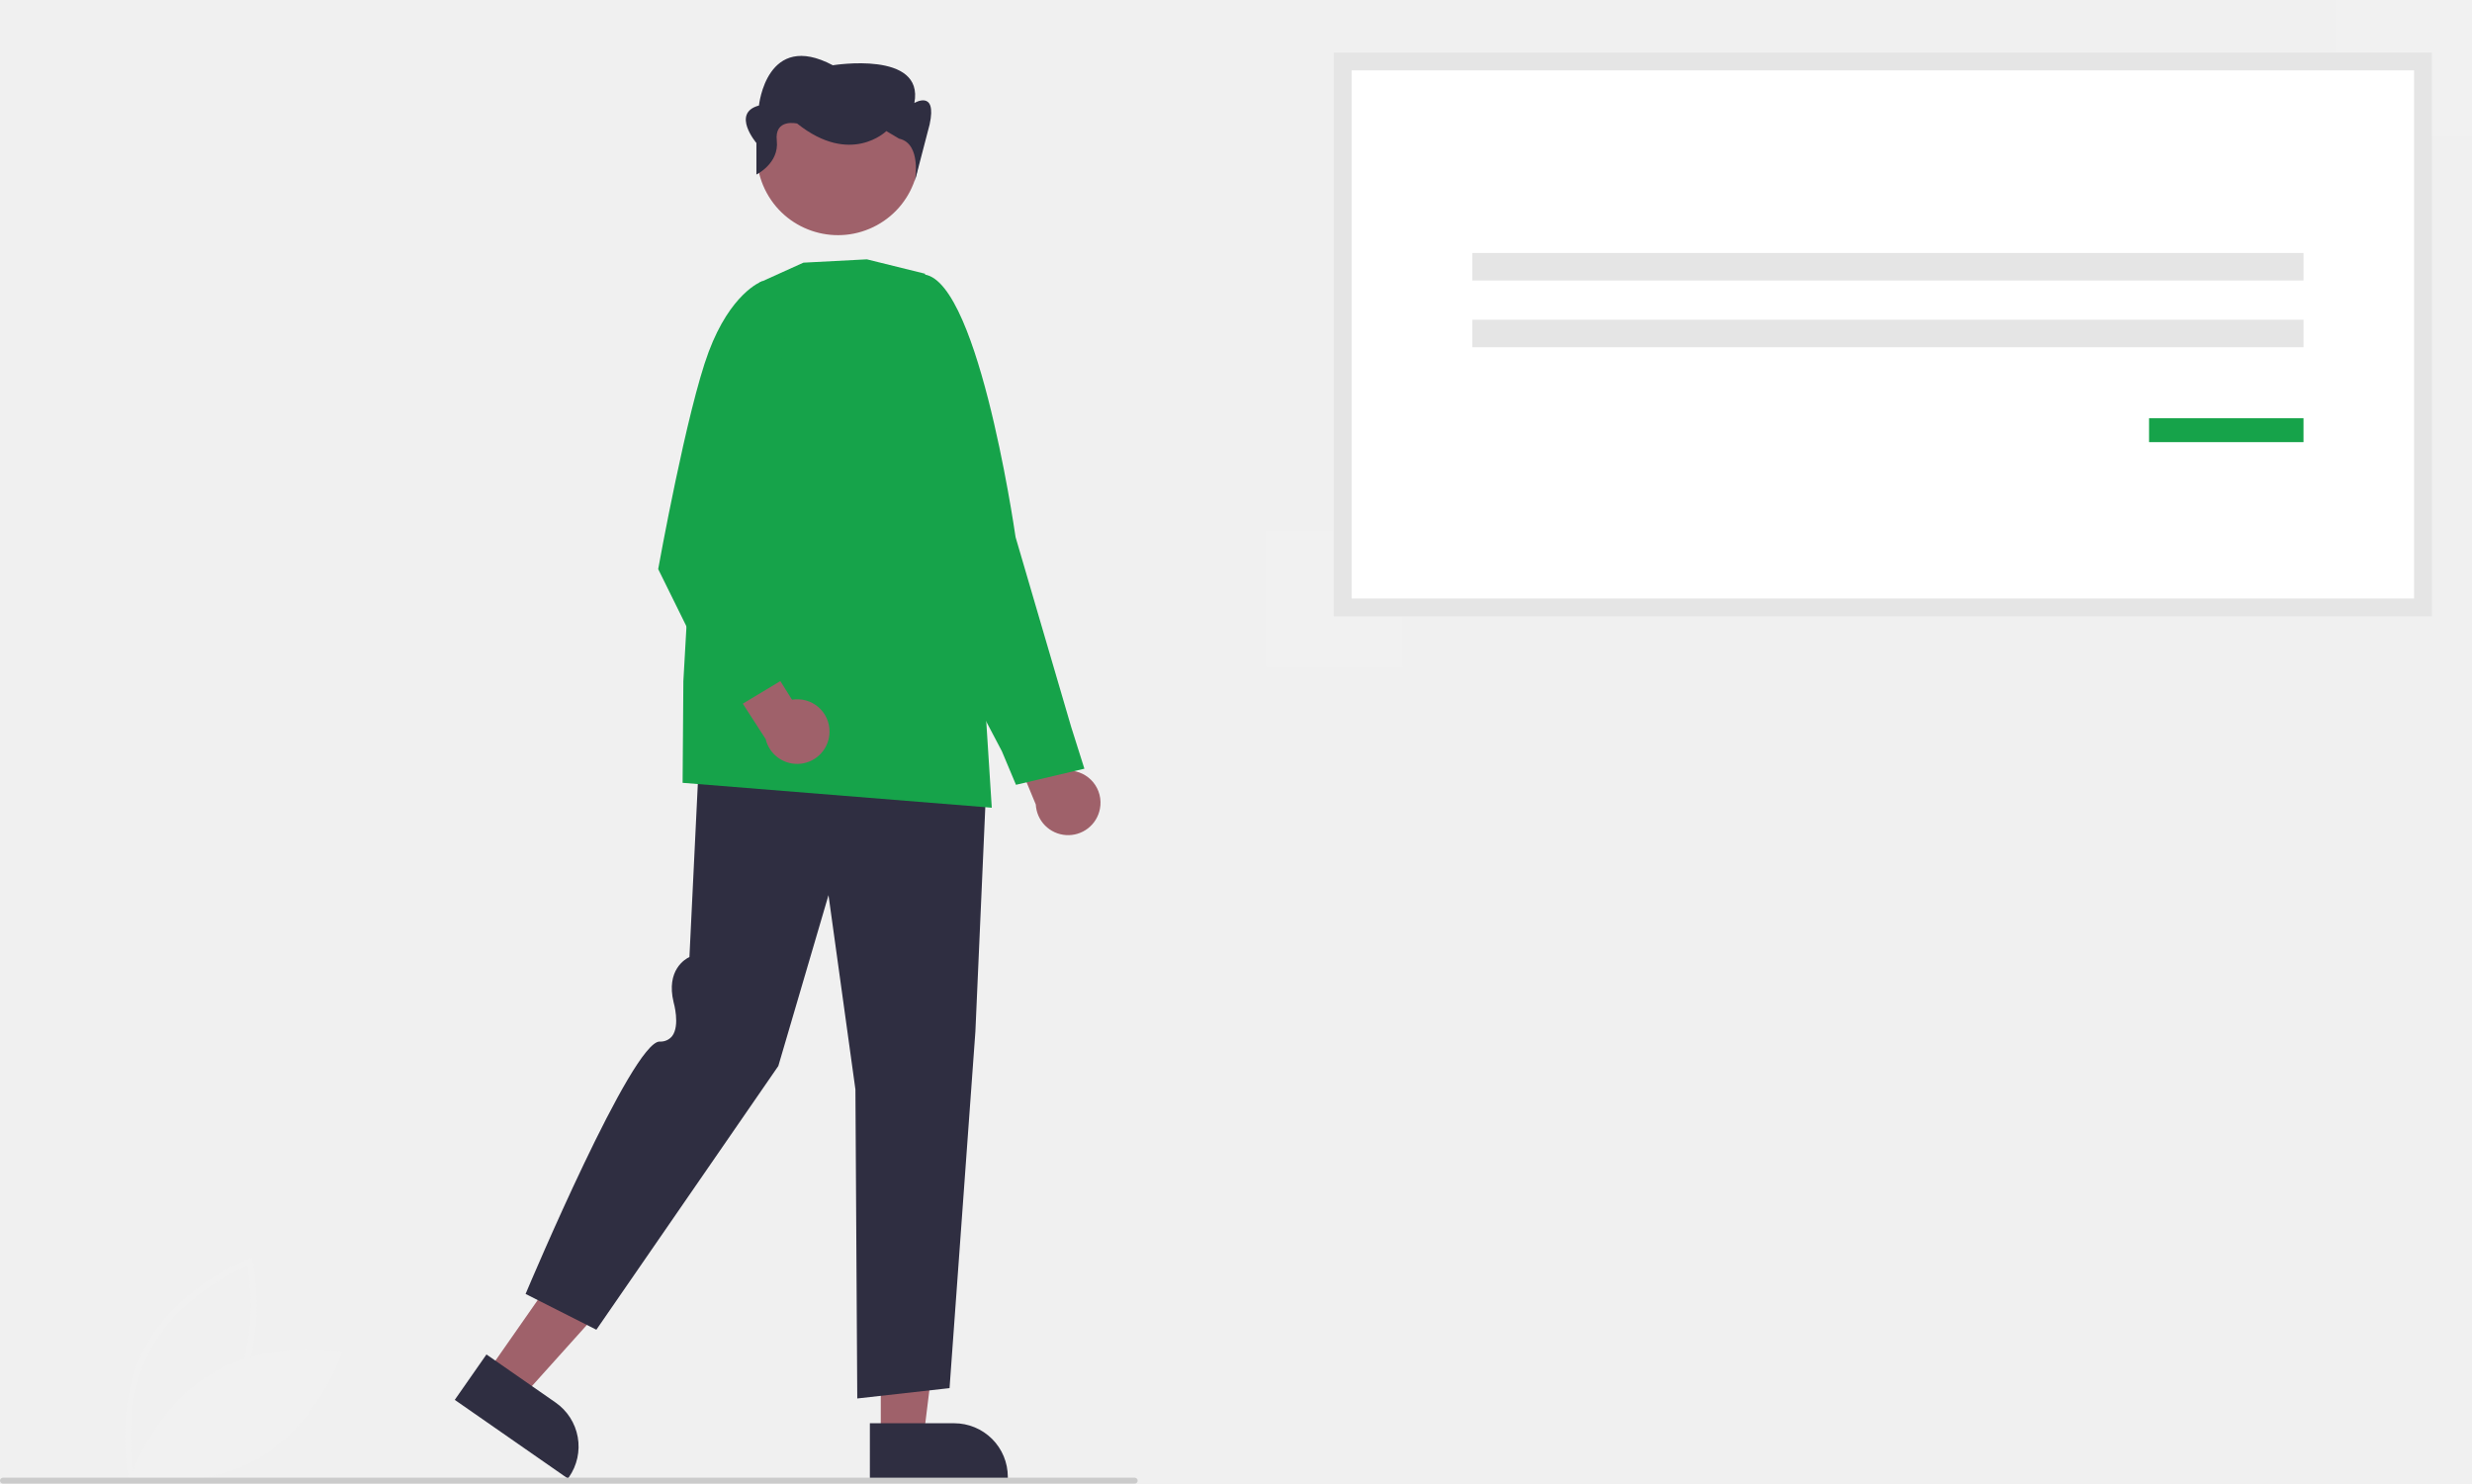
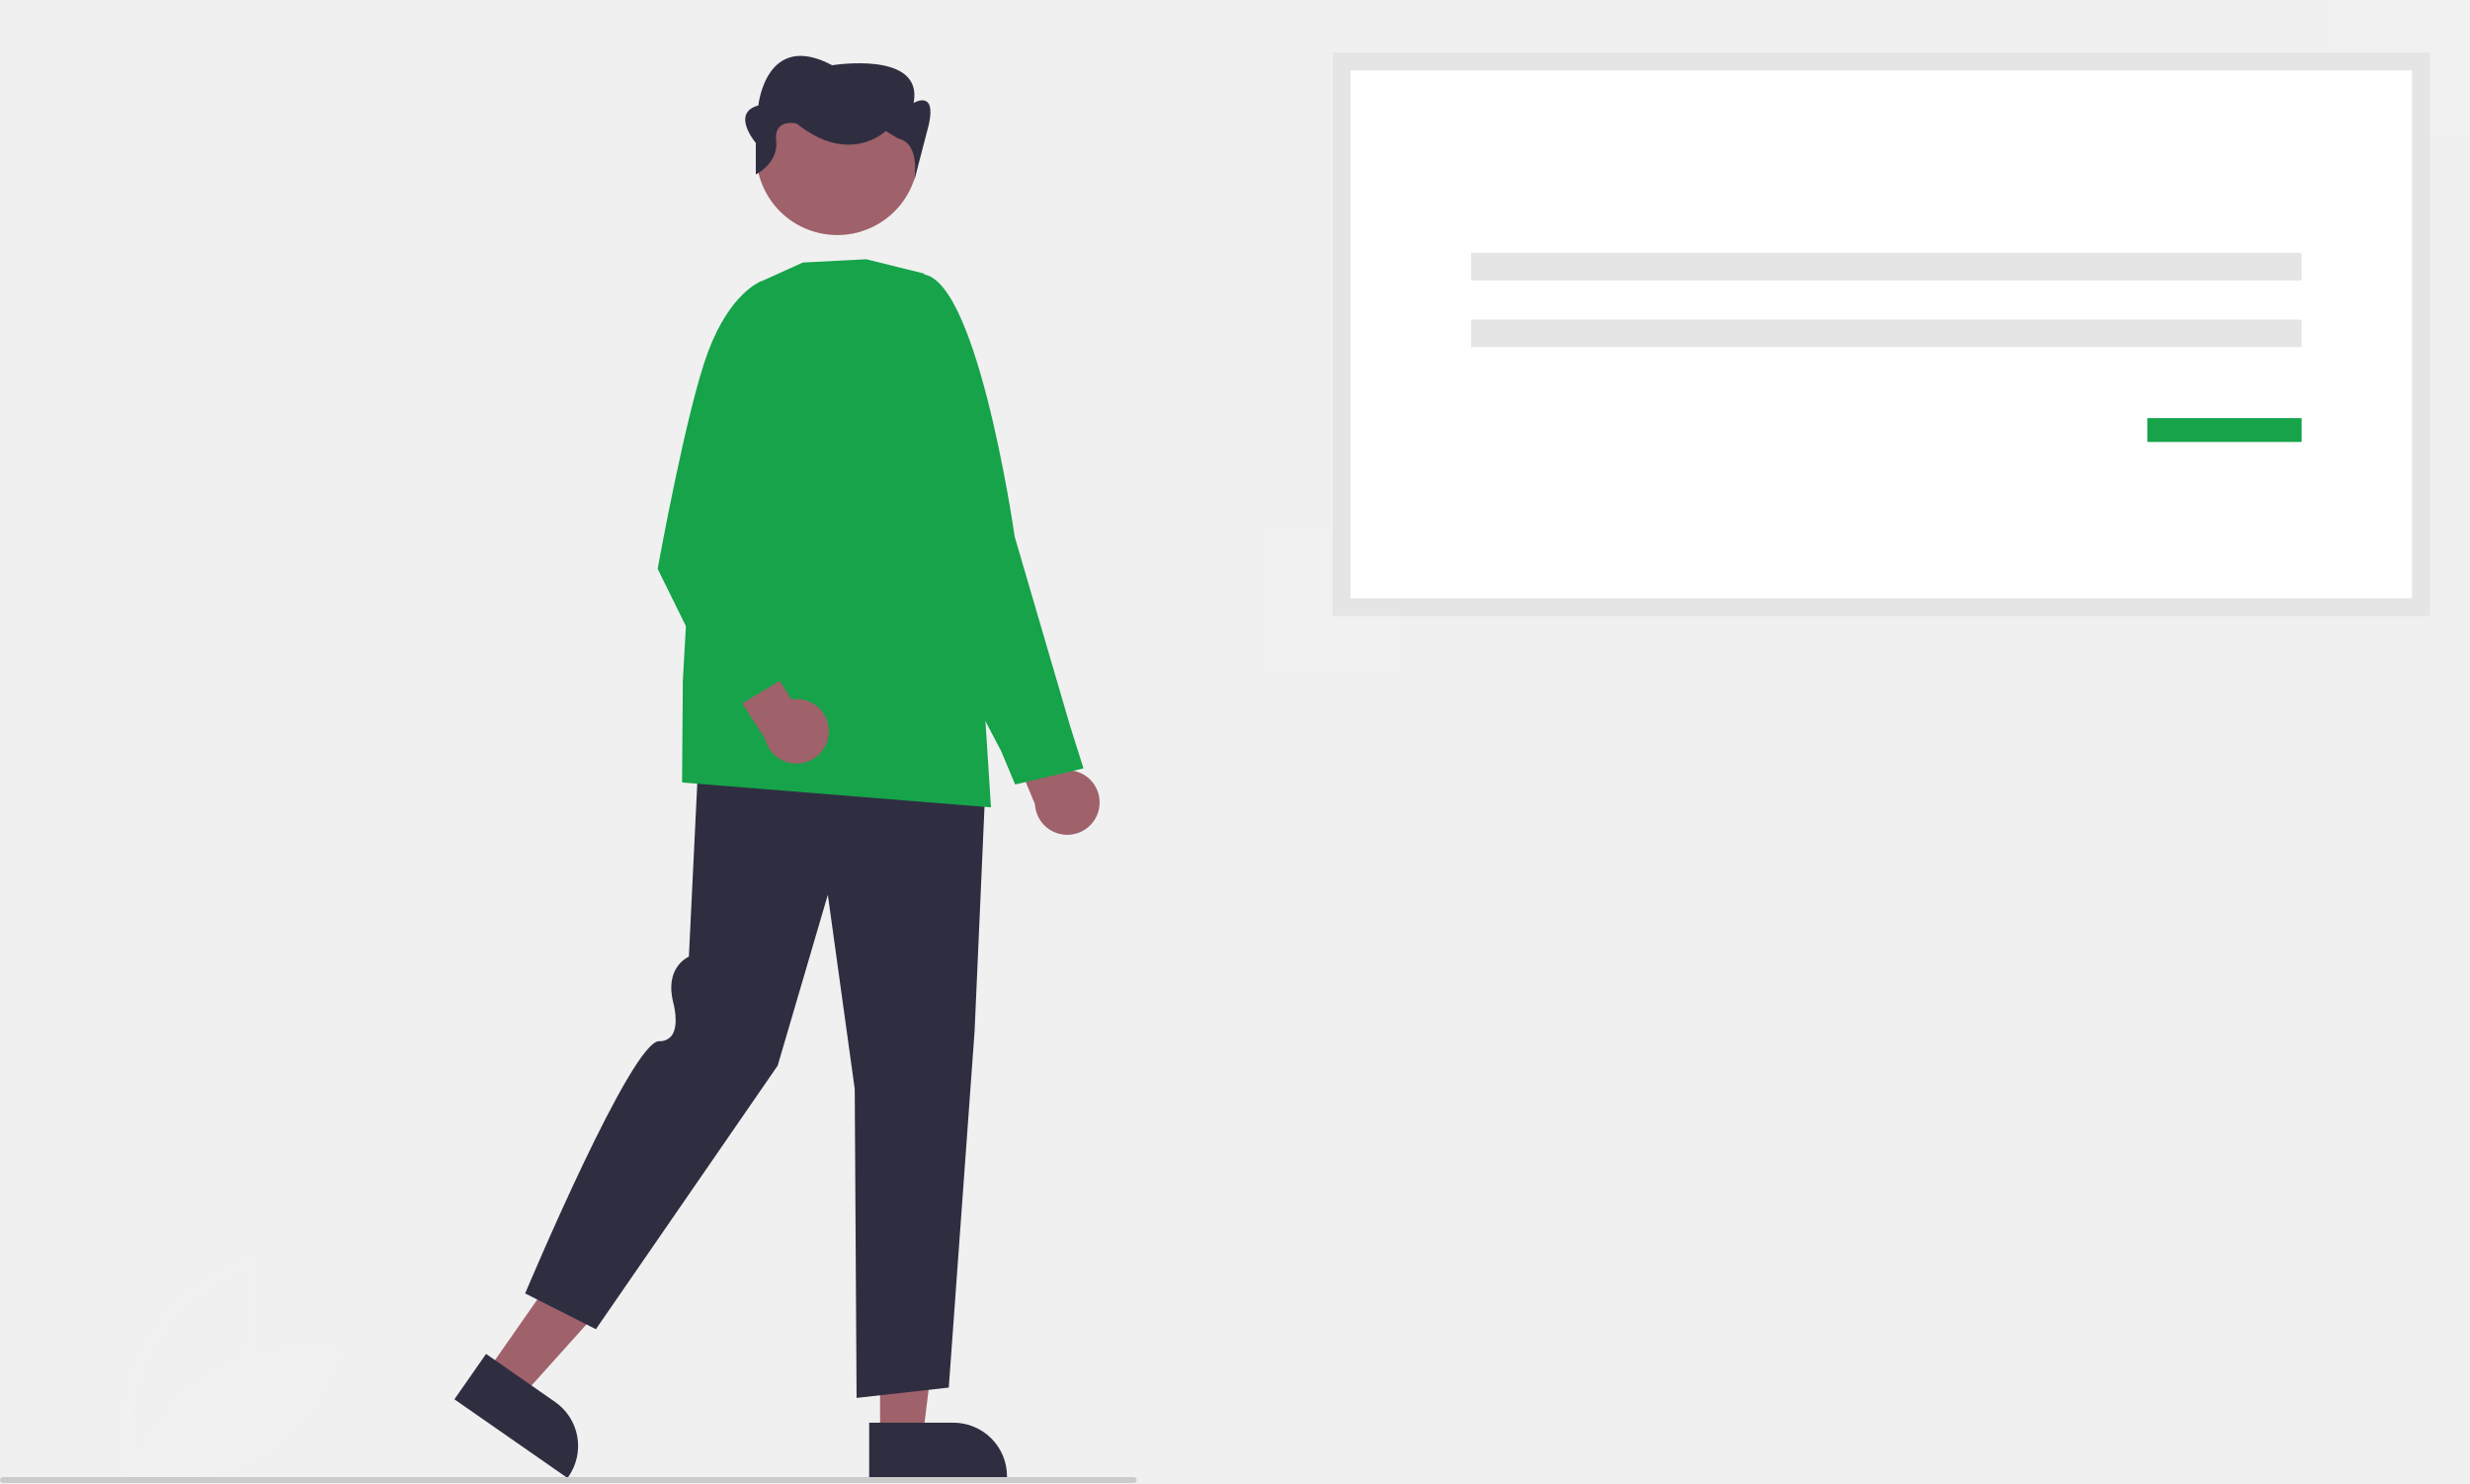
- <svg xmlns="http://www.w3.org/2000/svg" width="683" height="410" viewBox="0 0 683 410" fill="none">
-   <g clip-path="url(#clip0_75_1081)">
-     <path d="M35.635 409.084C35.589 408.883 31.17 388.764 40.195 372.054C49.22 355.345 68.484 347.976 68.677 347.903L69.557 347.573L69.765 348.489C69.811 348.69 74.23 368.809 65.205 385.519C56.181 402.228 36.917 409.597 36.723 409.67L35.843 410L35.635 409.084ZM68.35 349.809C64.491 351.466 49.262 358.719 41.64 372.832C34.017 386.946 36.317 403.637 37.05 407.764C40.907 406.111 56.131 398.869 63.76 384.741C71.383 370.628 69.084 353.939 68.35 349.809Z" fill="#F1F1F1" />
-     <path d="M58.309 379.658C42.091 389.399 35.845 408.749 35.845 408.749C35.845 408.749 55.893 412.305 72.111 402.563C88.329 392.821 94.575 373.471 94.575 373.471C94.575 373.471 74.527 369.916 58.309 379.658Z" fill="#F1F1F1" />
-     <path d="M303.905 223.49C304.153 222.215 304.117 220.902 303.801 219.643C303.485 218.383 302.896 217.208 302.076 216.201C301.256 215.193 300.225 214.378 299.055 213.811C297.885 213.245 296.605 212.941 295.305 212.922L287.795 194.065L275.204 195.827L286.185 222.308C286.297 224.49 287.208 226.556 288.744 228.114C290.28 229.671 292.335 230.612 294.519 230.757C296.703 230.903 298.865 230.244 300.595 228.904C302.325 227.565 303.503 225.638 303.905 223.49Z" fill="#9F616A" />
-     <path d="M280.71 216.864L276.808 207.576L252.498 161.373L253.82 75.882L254.073 75.848C269.629 73.796 280.154 145.358 280.595 148.406L295.955 200.855L299.611 212.416L280.71 216.864Z" fill="#16A34A" />
-     <path d="M243.355 397.137L255.175 397.136L260.798 351.616L243.353 351.617L243.355 397.137Z" fill="#9F616A" />
-     <path d="M240.34 393.284L263.618 393.283H263.619C267.553 393.283 271.326 394.843 274.108 397.621C276.89 400.398 278.453 404.165 278.453 408.093V408.575L240.341 408.576L240.34 393.284Z" fill="#2F2E41" />
-     <path d="M134.674 379.156L144.373 385.903L175.052 351.768L160.739 341.81L134.674 379.156Z" fill="#9F616A" />
-     <path d="M134.408 374.274L153.506 387.561L153.507 387.562C156.734 389.808 158.936 393.242 159.628 397.109C160.32 400.976 159.445 404.958 157.196 408.181L156.92 408.576L125.651 386.821L134.408 374.274Z" fill="#2F2E41" />
-     <path d="M236.859 386.437L236.348 301.046L228.911 247.352L215.045 294.571L215.018 294.609L164.77 367.443L145.218 357.553L145.325 357.298C146.52 354.461 174.676 287.817 182.244 287.817C182.905 287.863 183.567 287.749 184.173 287.482C184.78 287.216 185.313 286.807 185.725 286.29C187.947 283.328 186.138 277.044 186.119 276.981C183.953 268.012 189.4 264.957 190.485 264.447L193.403 204.305L193.705 204.326L272.813 209.866L269.494 285.06L262.355 383.58L262.11 383.608L236.859 386.437Z" fill="#2F2E41" />
-     <path d="M274.022 223.192L273.68 223.165L188.601 216.318L188.811 188.212L192.975 114.826L192.999 114.775L209.957 78.017L221.978 72.582L239.517 71.661L239.56 71.672L255.566 75.631L272.217 194.97L274.022 223.192Z" fill="#16A34A" />
-     <path d="M242.266 62.24C253.121 56.316 257.11 42.727 251.176 31.889C245.242 21.051 231.632 17.067 220.777 22.992C209.921 28.917 205.932 42.506 211.866 53.344C217.8 64.182 231.41 68.165 242.266 62.24Z" fill="#9F616A" />
-     <path d="M208.993 48.23V39.517C208.993 39.517 201.955 31.24 209.697 29.155C209.697 29.155 211.809 8.307 230.108 18.036C230.108 18.036 255.447 13.867 252.631 28.46C252.631 28.46 258.966 24.651 256.854 34.38L252.77 50.052C252.77 50.052 254.743 39.699 248.408 38.309L244.889 36.224C244.889 36.224 235.035 45.954 220.255 34.14C220.255 34.14 213.92 32.63 214.624 38.885C215.328 45.139 208.993 48.23 208.993 48.23Z" fill="#2F2E41" />
-     <path d="M229.189 202.204C229.203 200.906 228.932 199.62 228.395 198.438C227.857 197.256 227.067 196.205 226.079 195.361C225.091 194.517 223.93 193.899 222.677 193.551C221.425 193.204 220.111 193.134 218.828 193.348L208.051 176.143L195.981 180.132L211.543 204.216C212.046 206.343 213.313 208.212 215.104 209.469C216.895 210.726 219.086 211.283 221.261 211.035C223.436 210.787 225.445 209.751 226.906 208.123C228.367 206.496 229.179 204.389 229.189 202.204Z" fill="#9F616A" />
-     <path d="M201.353 196.78L181.854 157.256L181.872 157.16C181.95 156.722 189.799 113.212 195.802 97.218C201.843 81.124 210.111 77.892 210.46 77.763L210.635 77.698L218.049 84.798L207.779 153.242L218.849 186.251L201.353 196.78Z" fill="#16A34A" />
-     <path d="M683 0H645.247V37.693H683V0Z" fill="#F1F1F1" />
-     <path d="M387.544 146.675H349.792V184.369H387.544V146.675Z" fill="#F1F1F1" />
-     <path d="M370.981 167.851H669.453V16.99H370.981V167.851Z" fill="white" />
-     <path d="M671.915 170.31H368.519V14.531H671.915V170.31ZM373.444 165.393H666.991V19.448H373.444V165.393Z" fill="#E5E5E5" />
-     <path d="M636.448 69.909H406.808V77.513H636.448V69.909Z" fill="#E5E5E5" />
-     <path d="M636.448 88.349H406.808V95.952H636.448V88.349Z" fill="#E5E5E5" />
-     <path d="M636.448 115.575H593.771V122.173H636.448V115.575Z" fill="#16A34A" />
-     <path d="M313.511 409.967H0.821C0.603 409.967 0.394 409.881 0.24 409.727C0.086 409.573 0 409.365 0 409.148C0 408.93 0.086 408.722 0.24 408.568C0.394 408.414 0.603 408.328 0.821 408.328H313.511C313.729 408.328 313.938 408.414 314.092 408.568C314.246 408.722 314.332 408.93 314.332 409.148C314.332 409.365 314.246 409.573 314.092 409.727C313.938 409.881 313.729 409.967 313.511 409.967Z" fill="#CBCBCB" />
+ <svg xmlns="http://www.w3.org/2000/svg" width="876" height="526" viewBox="0 0 876 526" fill="none">
+   <g clip-path="url(#clip0_130_1206)">
+     <path d="M45.705 524.825C45.646 524.567 39.978 498.756 51.553 477.318C63.128 455.881 87.835 446.427 88.084 446.334L89.213 445.911L89.48 447.086C89.538 447.344 95.206 473.155 83.631 494.593C72.057 516.03 47.349 525.484 47.101 525.577L45.971 526L45.705 524.825ZM87.664 448.779C82.715 450.905 63.182 460.211 53.407 478.316C43.63 496.423 46.579 517.836 47.52 523.132C52.467 521.011 71.992 511.72 81.778 493.595C91.554 475.489 88.605 454.078 87.664 448.779Z" fill="#F1F1F1" />
+     <path d="M74.785 487.073C53.985 499.571 45.974 524.395 45.974 524.395C45.974 524.395 71.687 528.957 92.488 516.459C113.288 503.961 121.299 479.136 121.299 479.136C121.299 479.136 95.586 474.575 74.785 487.073Z" fill="#F1F1F1" />
+     <path d="M389.782 286.721C390.099 285.086 390.054 283.401 389.648 281.785C389.243 280.17 388.488 278.663 387.436 277.37C386.384 276.077 385.062 275.031 383.561 274.304C382.061 273.577 380.419 273.188 378.751 273.163L369.119 248.971L352.971 251.232L367.054 285.204C367.198 288.005 368.366 290.655 370.336 292.653C372.306 294.651 374.942 295.858 377.744 296.045C380.545 296.232 383.318 295.386 385.537 293.667C387.756 291.949 389.266 289.477 389.782 286.721Z" fill="#9F616A" />
+     <path d="M360.032 278.221L355.028 266.305L323.848 207.03L325.543 97.351L325.869 97.307C345.82 94.675 359.319 186.484 359.884 190.393L379.584 257.682L384.274 272.514L360.032 278.221Z" fill="#16A34A" />
+     <path d="M312.122 509.497L327.282 509.496L334.493 451.098L312.119 451.099L312.122 509.497Z" fill="#9F616A" />
+     <path d="M308.255 504.554L338.11 504.553H338.112C343.158 504.553 347.997 506.555 351.565 510.119C355.133 513.682 357.138 518.515 357.138 523.554V524.172L308.256 524.173L308.255 504.554Z" fill="#2F2E41" />
+     <path d="M172.73 486.43L185.169 495.086L224.519 451.293L206.161 438.517L172.73 486.43Z" fill="#9F616A" />
+     <path d="M172.388 480.166L196.883 497.213L196.884 497.214C201.024 500.095 203.848 504.501 204.735 509.462C205.623 514.422 204.5 519.532 201.616 523.667L201.262 524.173L161.157 496.263L172.388 480.166Z" fill="#2F2E41" />
+     <path d="M303.79 495.77L303.135 386.219L293.596 317.335L275.812 377.913L275.778 377.962L211.331 471.403L186.254 458.714L186.391 458.388C187.924 454.747 224.035 369.248 233.742 369.248C234.589 369.308 235.439 369.16 236.217 368.819C236.995 368.477 237.678 367.952 238.207 367.289C241.056 363.489 238.736 355.428 238.713 355.347C235.934 343.84 242.92 339.921 244.312 339.267L248.054 262.108L248.442 262.135L349.904 269.242L345.648 365.711L336.491 492.105L336.177 492.14L303.79 495.77Z" fill="#2F2E41" />
+     <path d="M351.455 286.34L351.016 286.304L241.896 277.52L242.165 241.462L247.506 147.313L247.536 147.248L269.287 100.09L284.705 93.118L307.2 91.936L307.254 91.95L327.783 97.029L349.139 250.132L351.455 286.34Z" fill="#16A34A" />
+     <path d="M310.724 79.85C324.647 72.249 329.764 54.816 322.153 40.911C314.542 27.006 297.086 21.896 283.163 29.497C269.24 37.098 264.123 54.532 271.734 68.436C279.345 82.341 296.802 87.451 310.724 79.85Z" fill="#9F616A" />
+     <path d="M268.05 61.876V50.697C268.05 50.697 259.023 40.079 268.953 37.404C268.953 37.404 271.661 10.657 295.132 23.139C295.132 23.139 327.63 17.79 324.019 36.513C324.019 36.513 332.143 31.625 329.435 44.107L324.197 64.213C324.197 64.213 326.727 50.931 318.602 49.148L314.089 46.473C314.089 46.473 301.451 58.955 282.493 43.799C282.493 43.799 274.369 41.862 275.272 49.886C276.174 57.91 268.05 61.876 268.05 61.876Z" fill="#2F2E41" />
+     <path d="M293.952 259.413C293.97 257.747 293.623 256.098 292.934 254.581C292.245 253.065 291.231 251.717 289.964 250.634C288.697 249.551 287.208 248.758 285.601 248.312C283.994 247.866 282.309 247.777 280.664 248.052L266.841 225.979L251.361 231.097L271.32 261.994C271.966 264.723 273.591 267.121 275.888 268.734C278.185 270.346 280.995 271.061 283.784 270.743C286.574 270.425 289.15 269.095 291.024 267.007C292.898 264.919 293.94 262.217 293.952 259.413Z" fill="#9F616A" />
+     <path d="M258.25 252.455L233.242 201.748L233.264 201.625C233.365 201.063 243.432 145.242 251.131 124.724C258.878 104.076 269.484 99.93 269.931 99.764L270.155 99.681L279.664 108.79L266.492 196.598L280.691 238.947L258.25 252.455Z" fill="#16A34A" />
+     <path d="M876 0H827.579V48.358H876V0Z" fill="#F1F1F1" />
+     <path d="M497.055 188.174H448.635V236.531H497.055V188.174Z" fill="#F1F1F1" />
+     <path d="M475.812 215.341H858.625V21.797H475.812V215.341Z" fill="white" />
+     <path d="M861.783 218.495H472.654V18.643H861.783V218.495ZM478.97 212.187H855.467V24.95H478.97V212.187Z" fill="#E5E5E5" />
+     <path d="M816.293 89.688H521.762V99.443H816.293V89.688Z" fill="#E5E5E5" />
+     <path d="M816.293 113.345H521.762V123.099H816.293V113.345Z" fill="#E5E5E5" />
+     <path d="M816.293 148.274H761.557V156.74H816.293V148.274Z" fill="#16A34A" />
+     <path d="M402.102 525.957H1.053C0.773 525.957 0.506 525.847 0.308 525.65C0.111 525.452 0 525.185 0 524.906C0 524.627 0.111 524.36 0.308 524.163C0.506 523.966 0.773 523.855 1.053 523.855H402.102C402.381 523.855 402.649 523.966 402.847 524.163C403.044 524.36 403.155 524.627 403.155 524.906C403.155 525.185 403.044 525.452 402.847 525.65C402.649 525.847 402.381 525.957 402.102 525.957Z" fill="#CBCBCB" />
  </g>
  <defs>
-     <clipPath id="clip0_75_1081">
-       <rect width="683" height="410" fill="white" />
+     <clipPath id="clip0_130_1206">
+       <rect width="876" height="526" fill="white" />
    </clipPath>
  </defs>
</svg>
